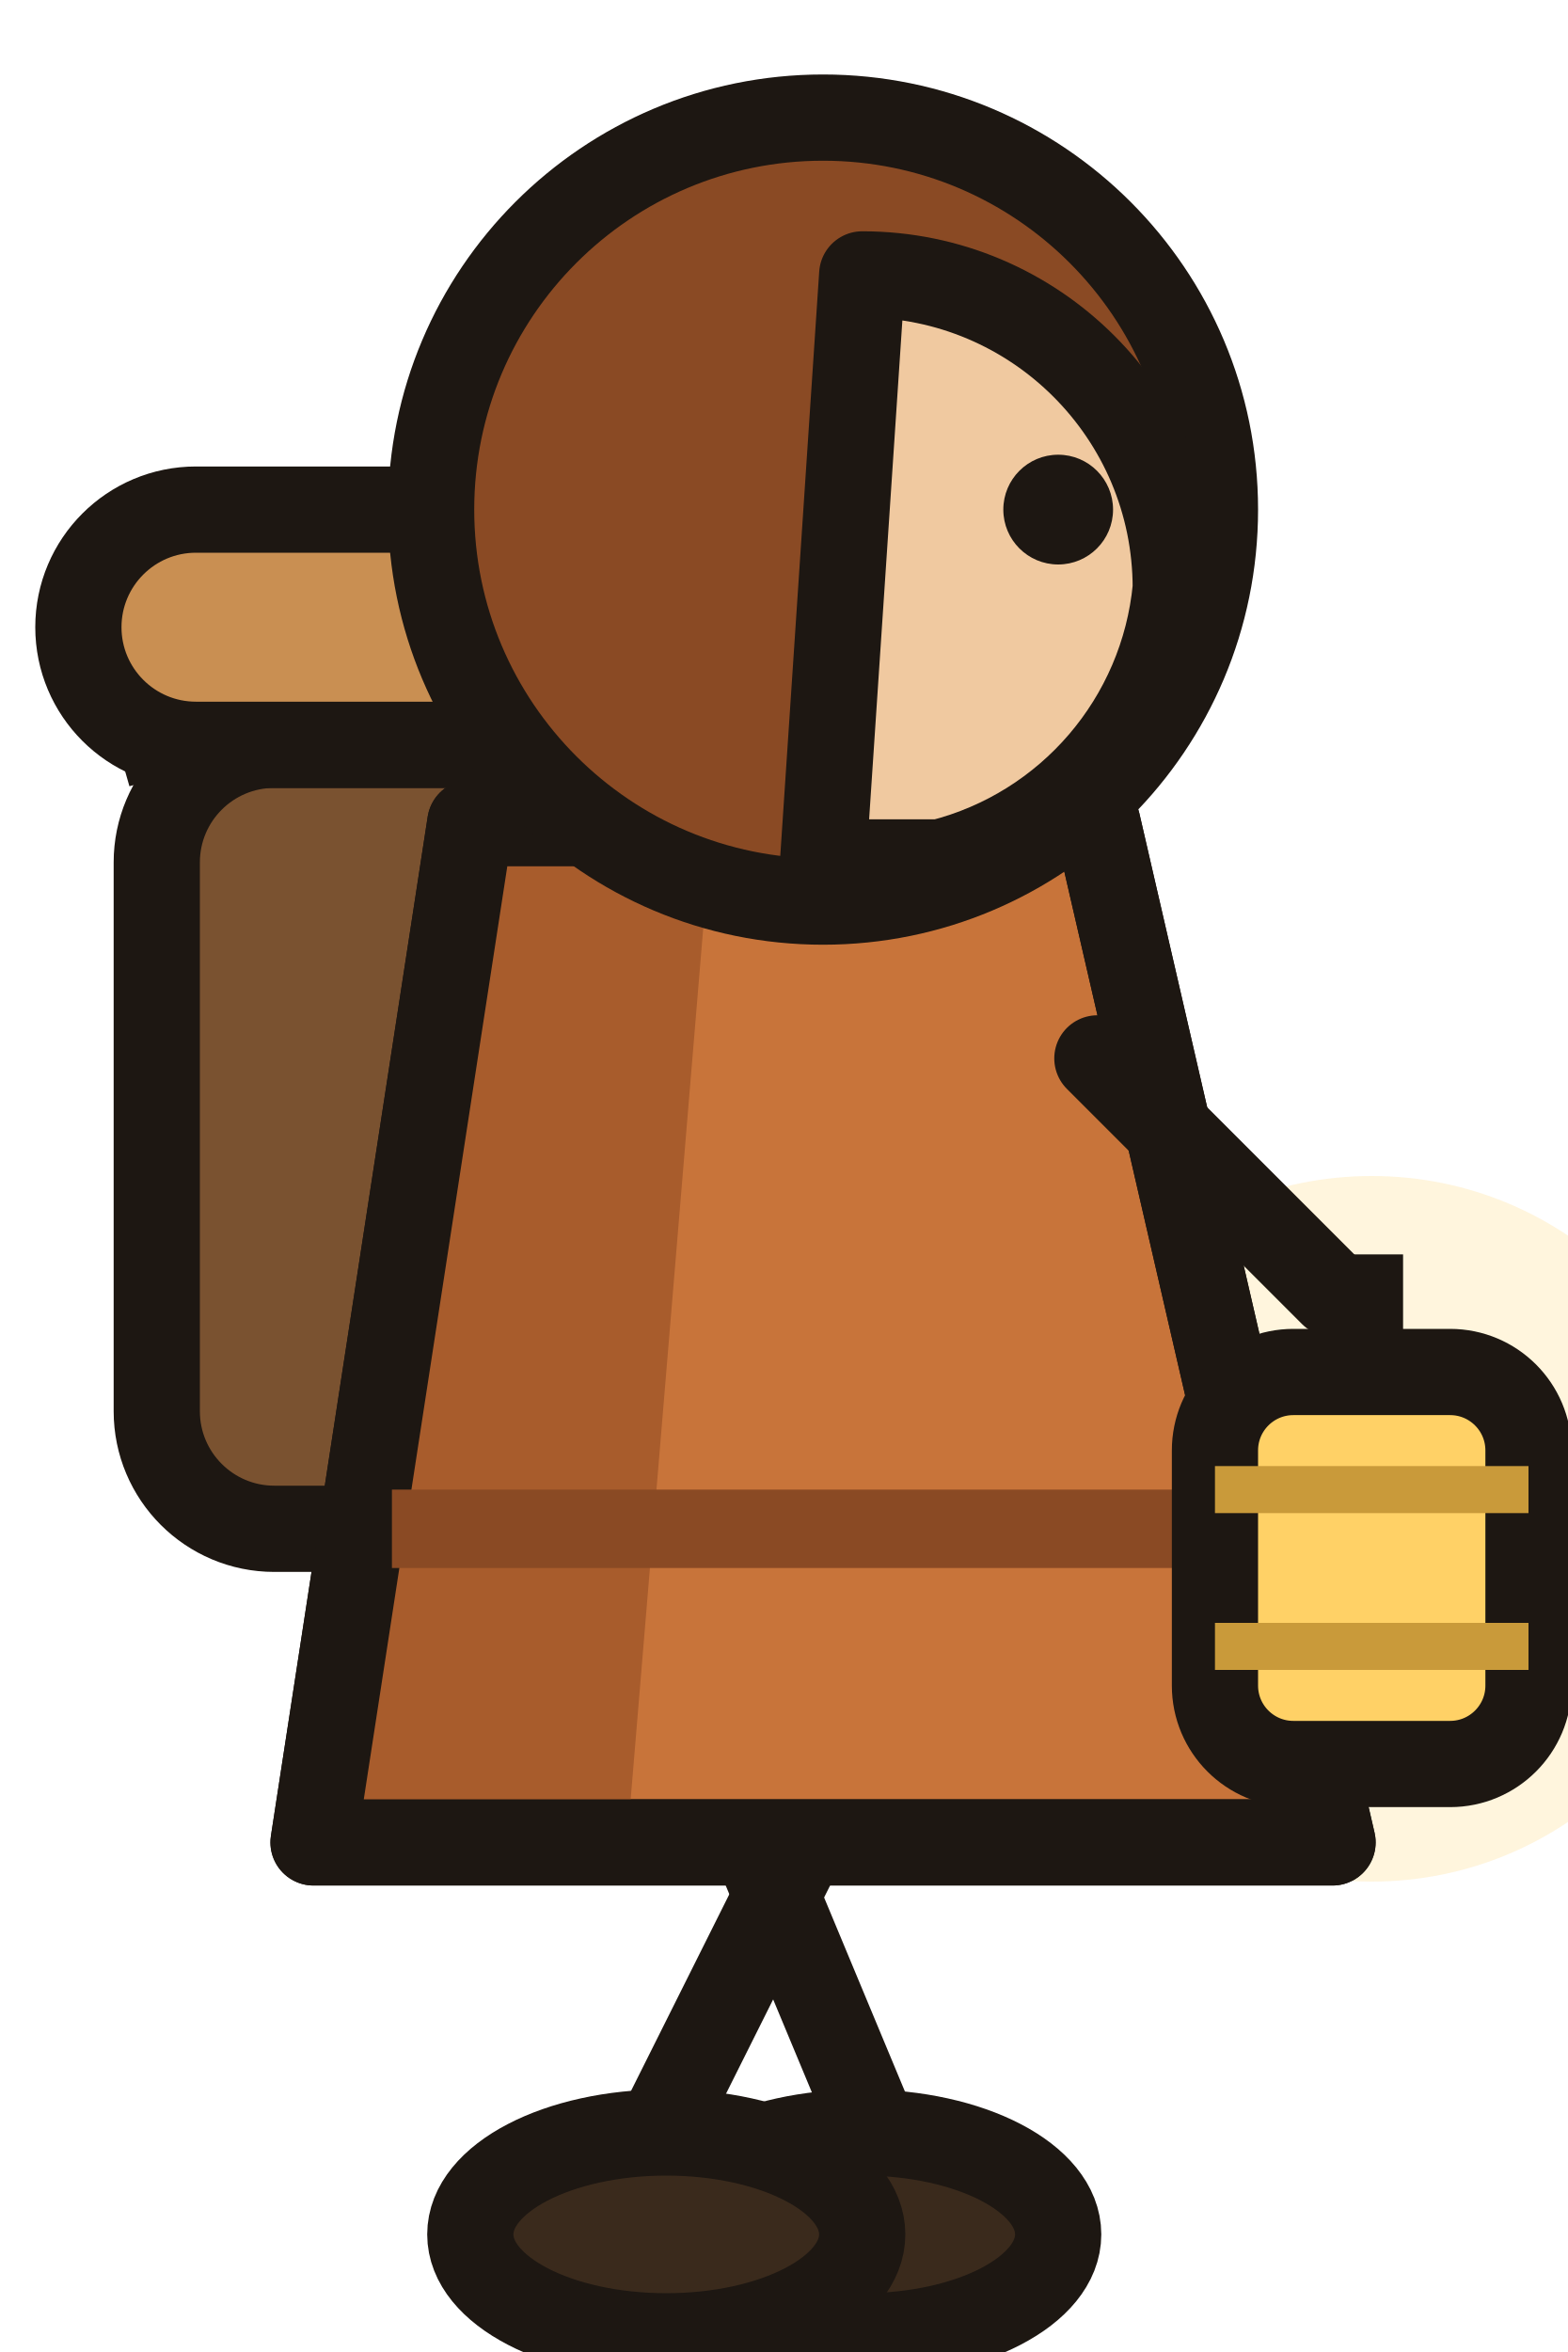
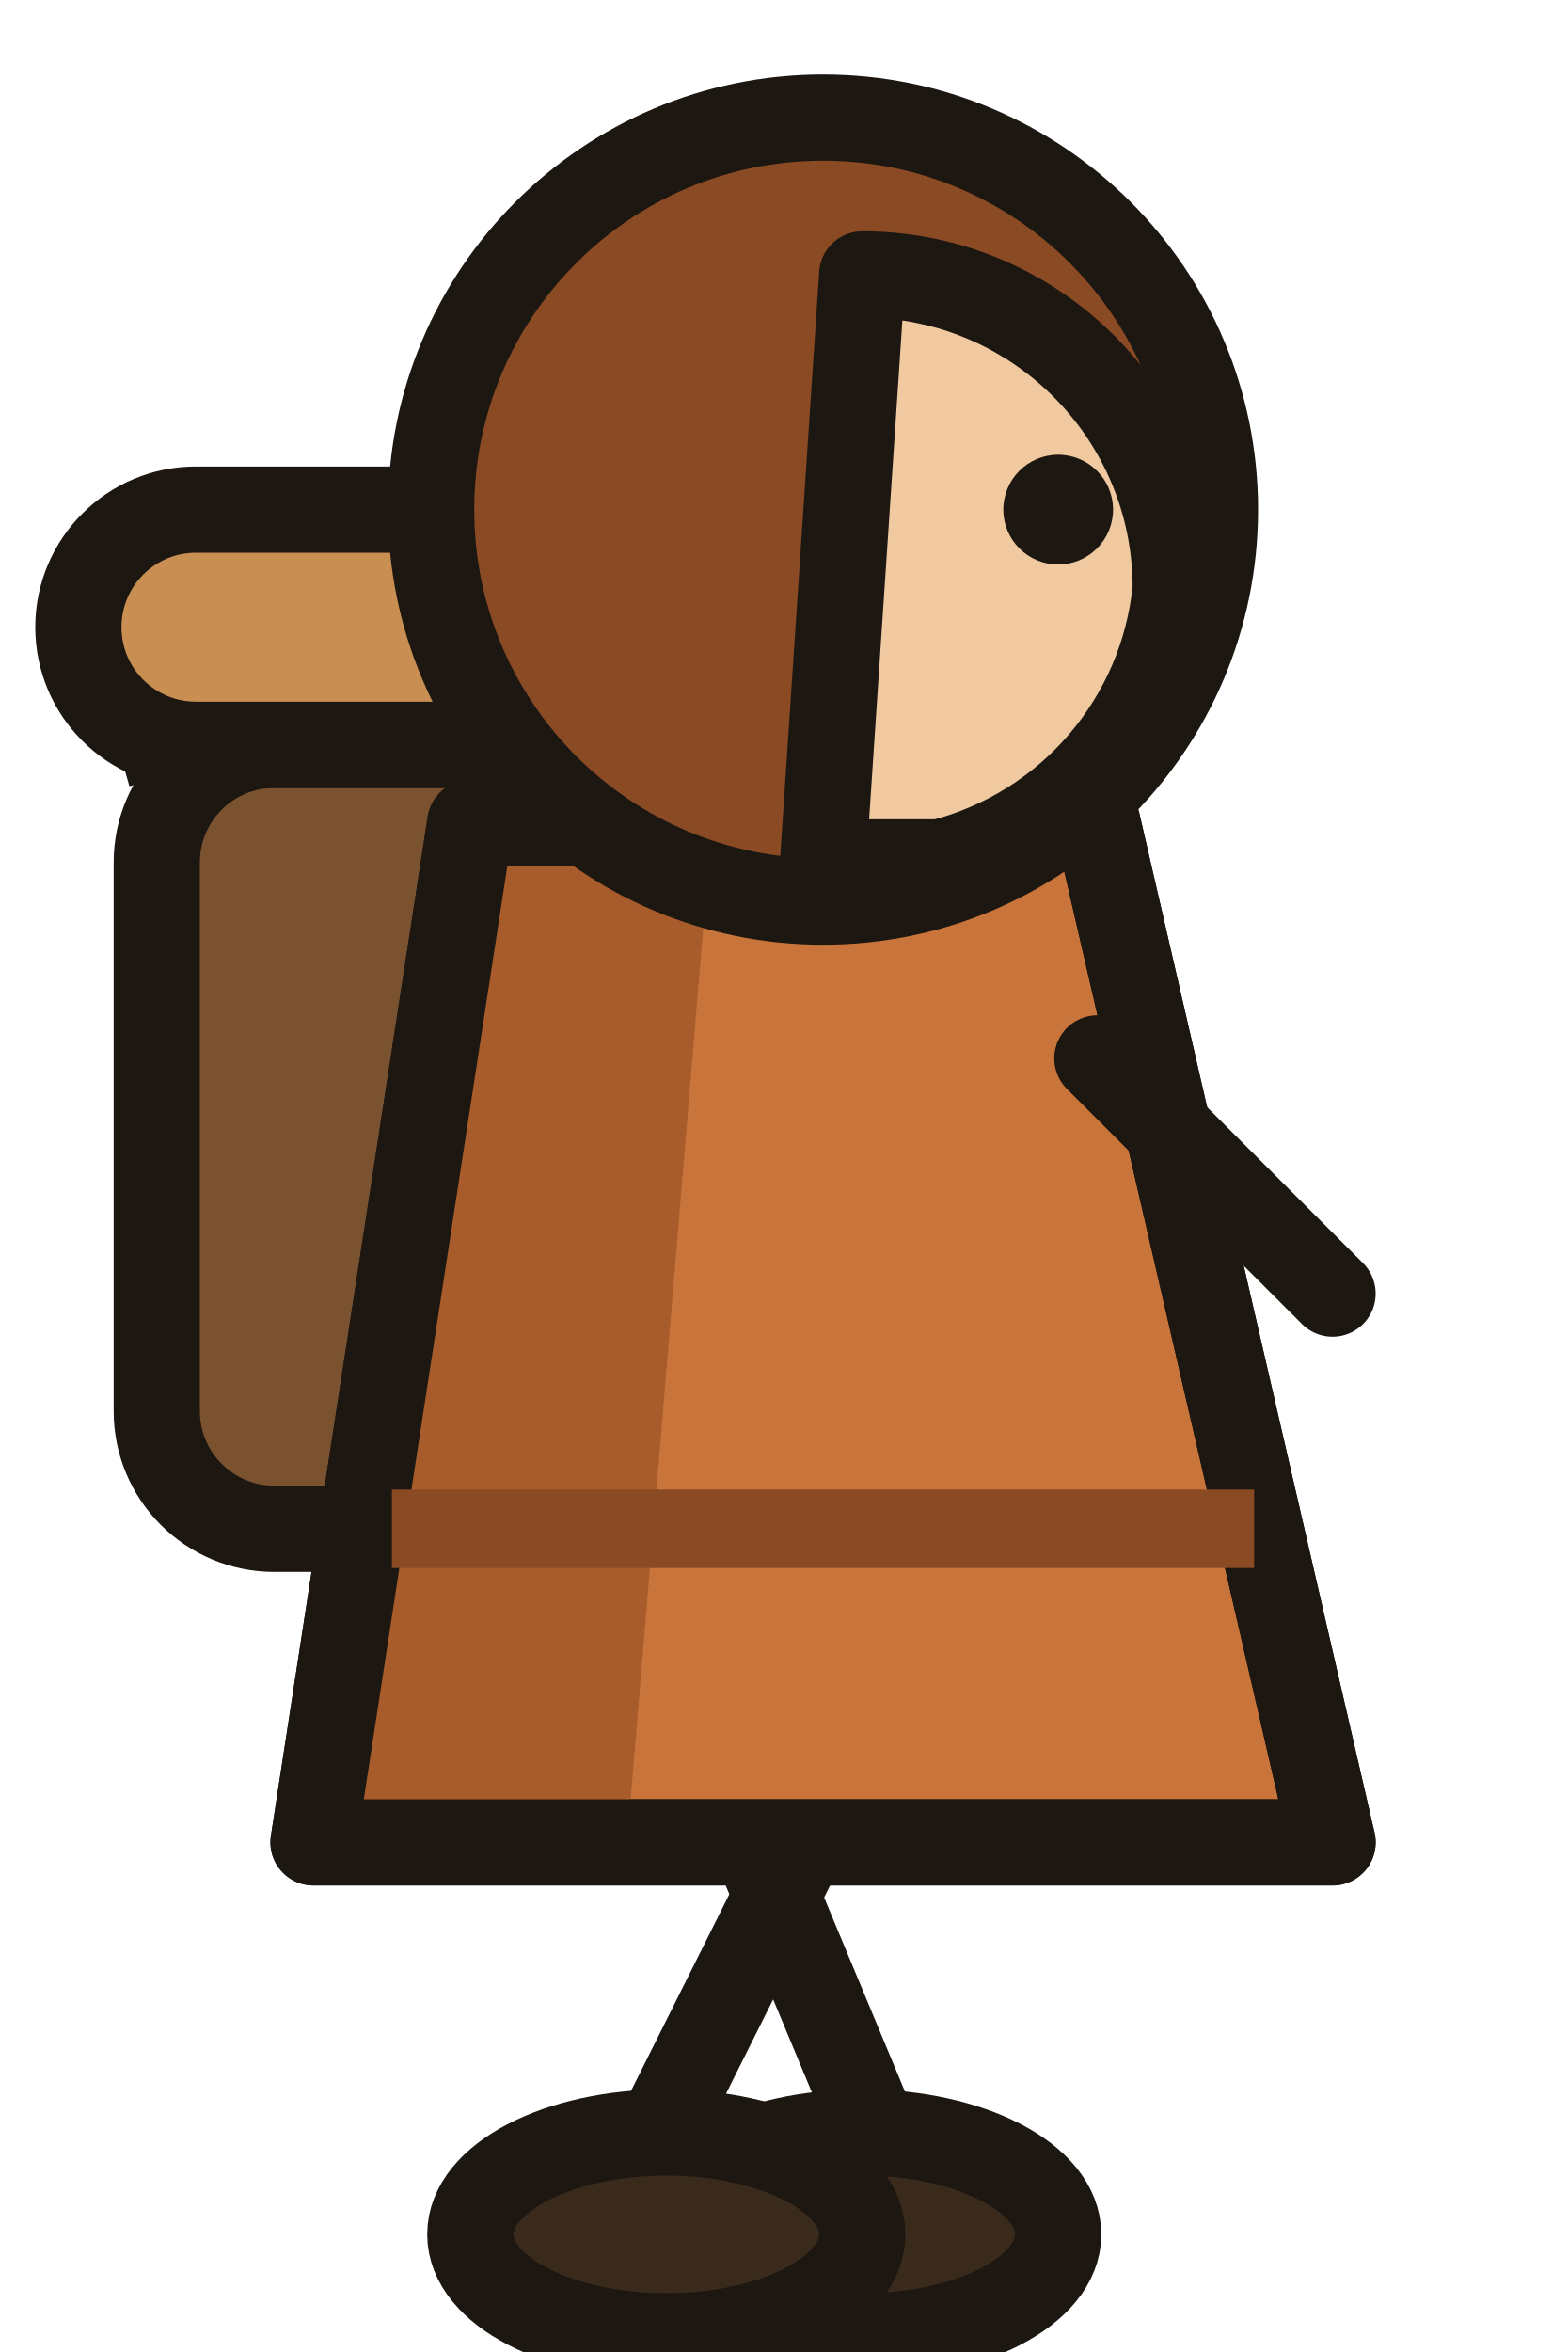
<svg xmlns="http://www.w3.org/2000/svg" width="40" height="60" viewBox="0 0 40 60">
-   <circle cx="35" cy="39" r="9" fill="#ffd166" opacity=".22" />
  <g stroke="#1d1712" stroke-width="2.2" stroke-linejoin="round" stroke-linecap="round">
    <path d="M18 44l5 12" fill="none" />
    <path d="M22 44l-6 12" fill="none" />
    <ellipse cx="22" cy="57" rx="5" ry="2.6" fill="#3a2a1c" />
    <ellipse cx="17" cy="57" rx="5" ry="2.6" fill="#3a2a1c" />
  </g>
  <g transform="translate(0 -1)">
    <rect x="4" y="20" width="12" height="20" rx="3" fill="#7a5230" stroke="#1d1712" stroke-width="2.2" stroke-linejoin="round" stroke-linecap="round" />
    <path d="M3 20l14-4" stroke="#1d1712" stroke-width="2.2" />
    <rect x="2" y="14" width="16" height="6" rx="3" fill="#c98f52" stroke="#1d1712" stroke-width="2.2" stroke-linejoin="round" stroke-linecap="round" />
    <path d="M12 22h16l6 26H8z" fill="#c8743a" stroke="#1d1712" stroke-width="2.2" stroke-linejoin="round" stroke-linecap="round" />
    <path d="M12 22l-4 26h8l2-24z" fill="#a85c2c" />
    <path d="M12 22h16l6 26H8z" fill="none" stroke="#1d1712" stroke-width="2.2" stroke-linejoin="round" stroke-linecap="round" />
    <path d="M10 40h22" stroke="#8a4a24" stroke-width="2" />
    <circle cx="21" cy="14" r="10" fill="#8a4a24" stroke="#1d1712" stroke-width="2.2" stroke-linejoin="round" stroke-linecap="round" />
    <path d="M22 8a8 8 0 0 1 8 8 8 8 0 0 1-6 7h-3z" fill="#f0c9a0" stroke="#1d1712" stroke-width="2.2" stroke-linejoin="round" stroke-linecap="round" />
    <circle cx="27" cy="14" r="1.4" fill="#1d1712" />
    <path d="M28 28l6 6" stroke="#1d1712" stroke-width="2.2" stroke-linejoin="round" stroke-linecap="round" fill="none" />
-     <path d="M35 33v3" stroke="#1d1712" stroke-width="1.6" />
-     <rect x="31" y="36" width="8" height="10" rx="2" fill="#ffd166" stroke="#1d1712" stroke-width="2.2" stroke-linejoin="round" stroke-linecap="round" />
-     <path d="M31 39h8M31 43h8" stroke="#c99a3a" stroke-width="1.2" />
  </g>
</svg>
